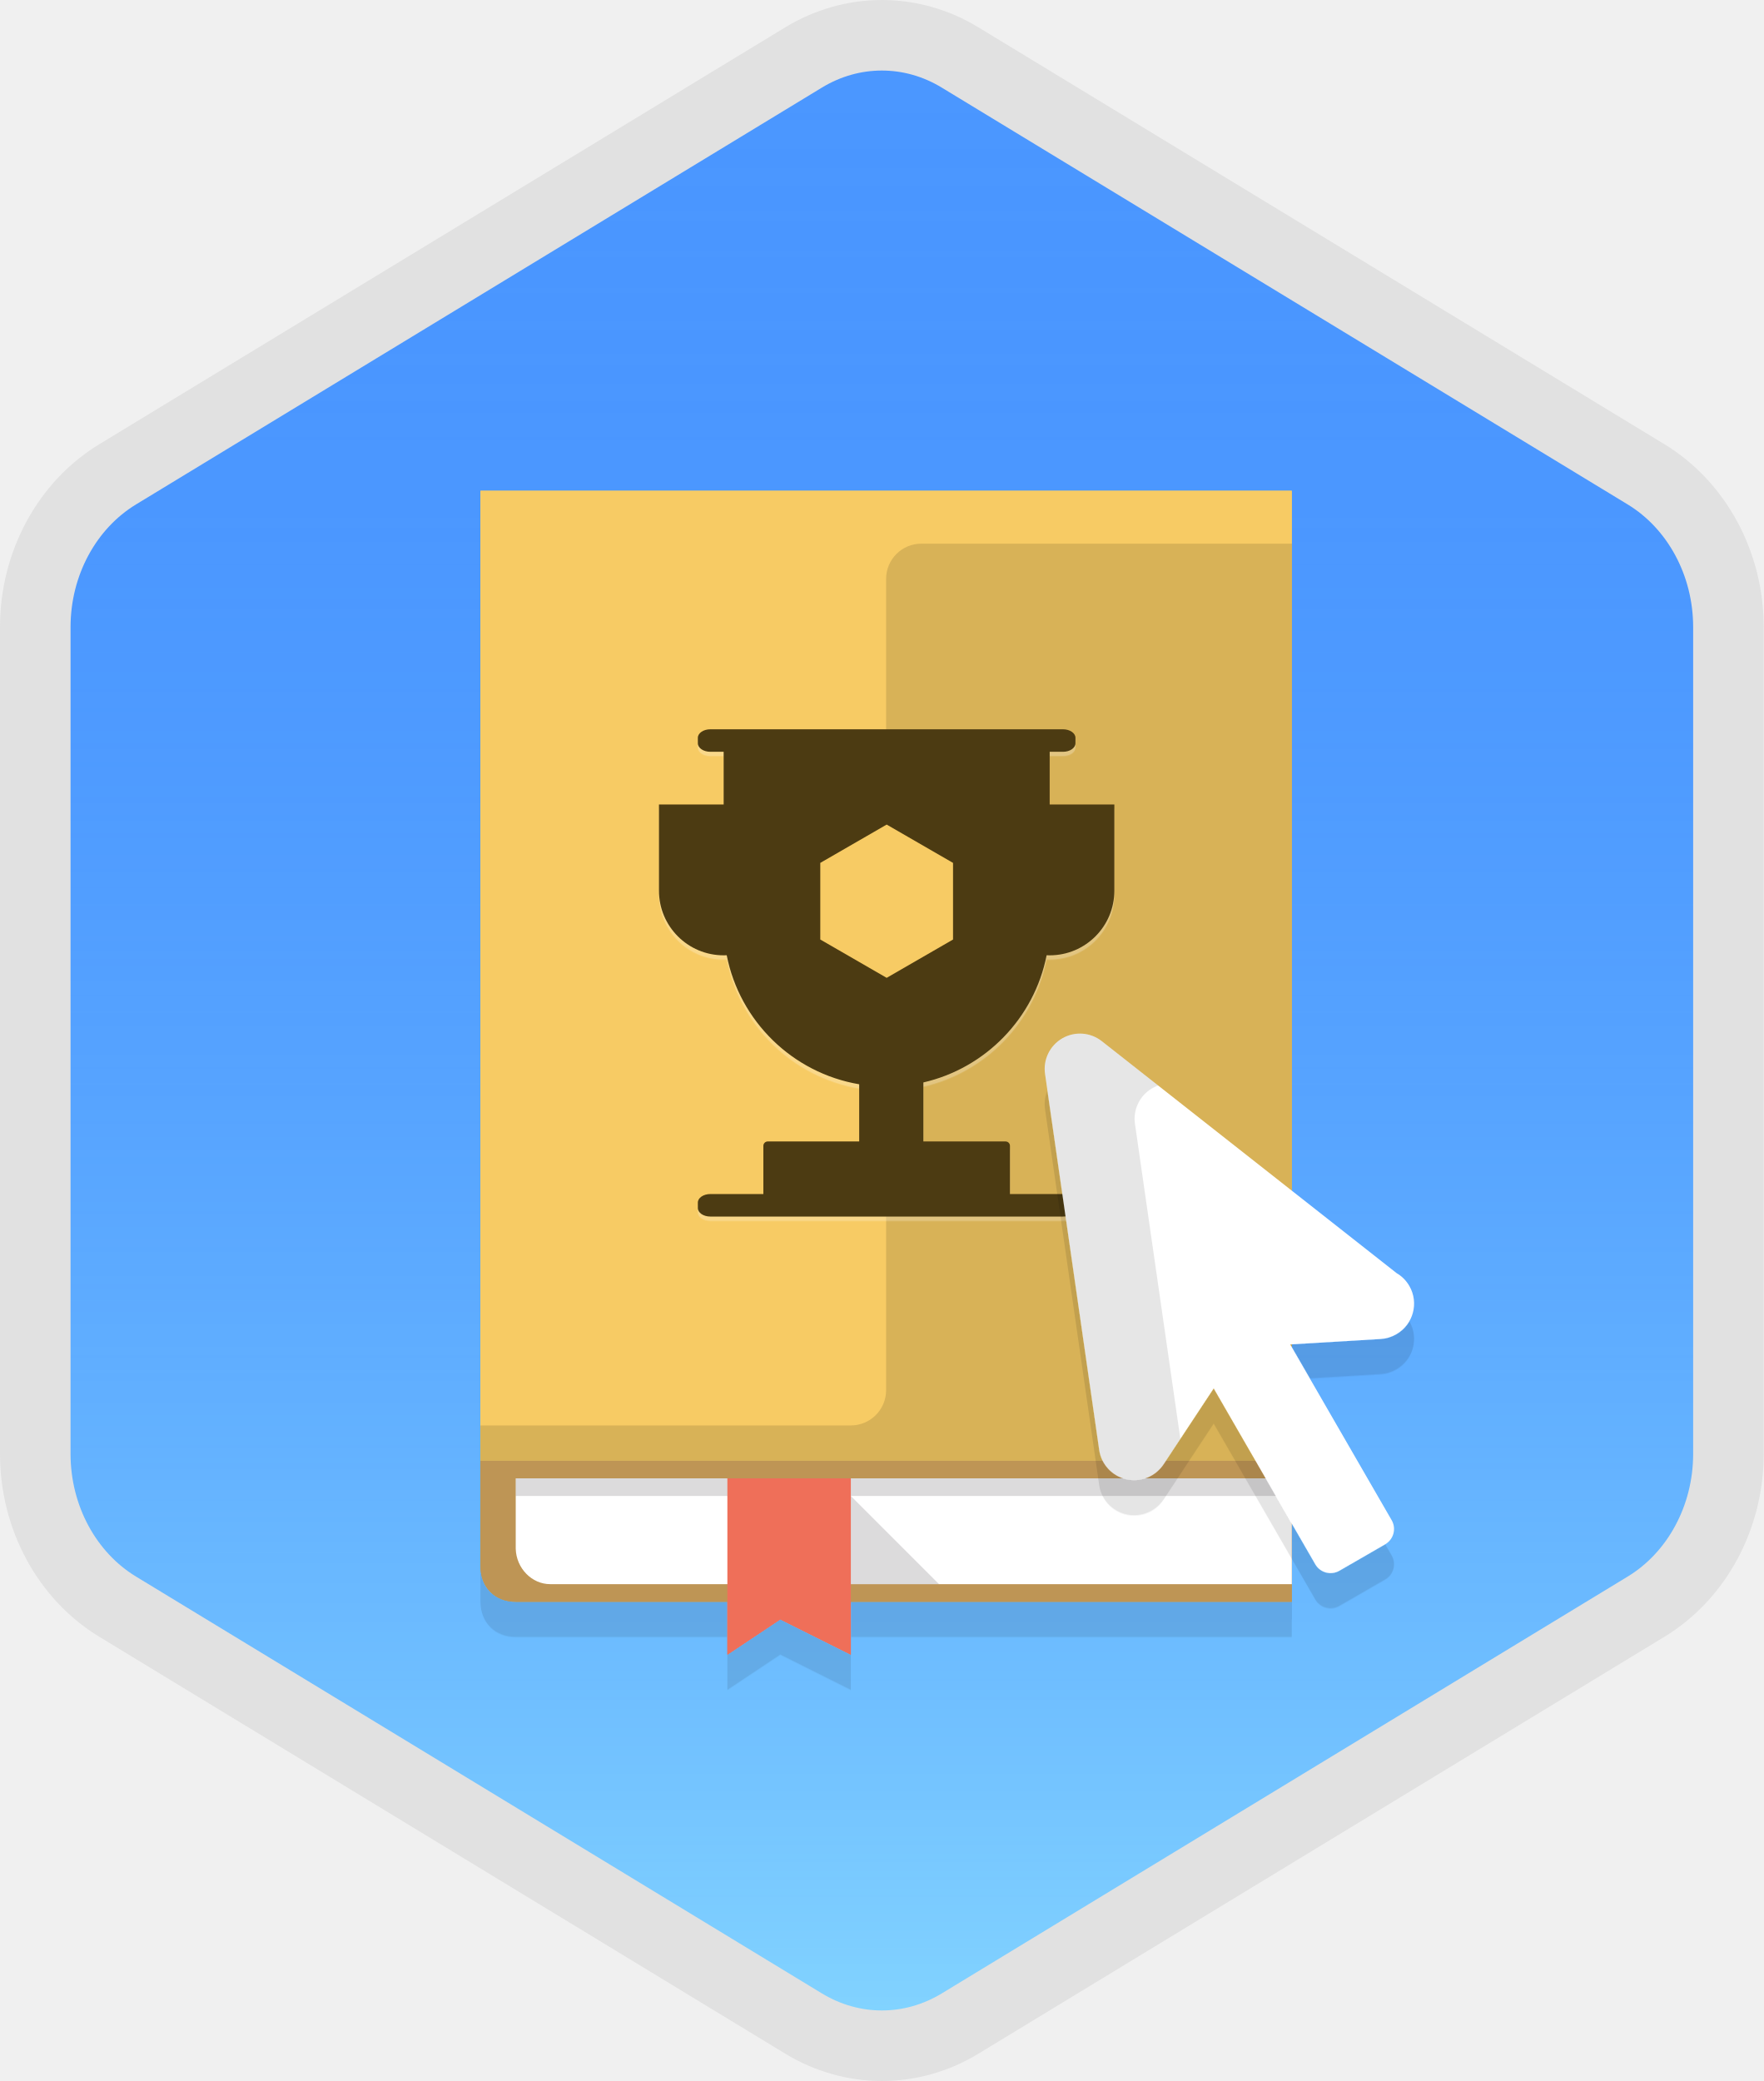
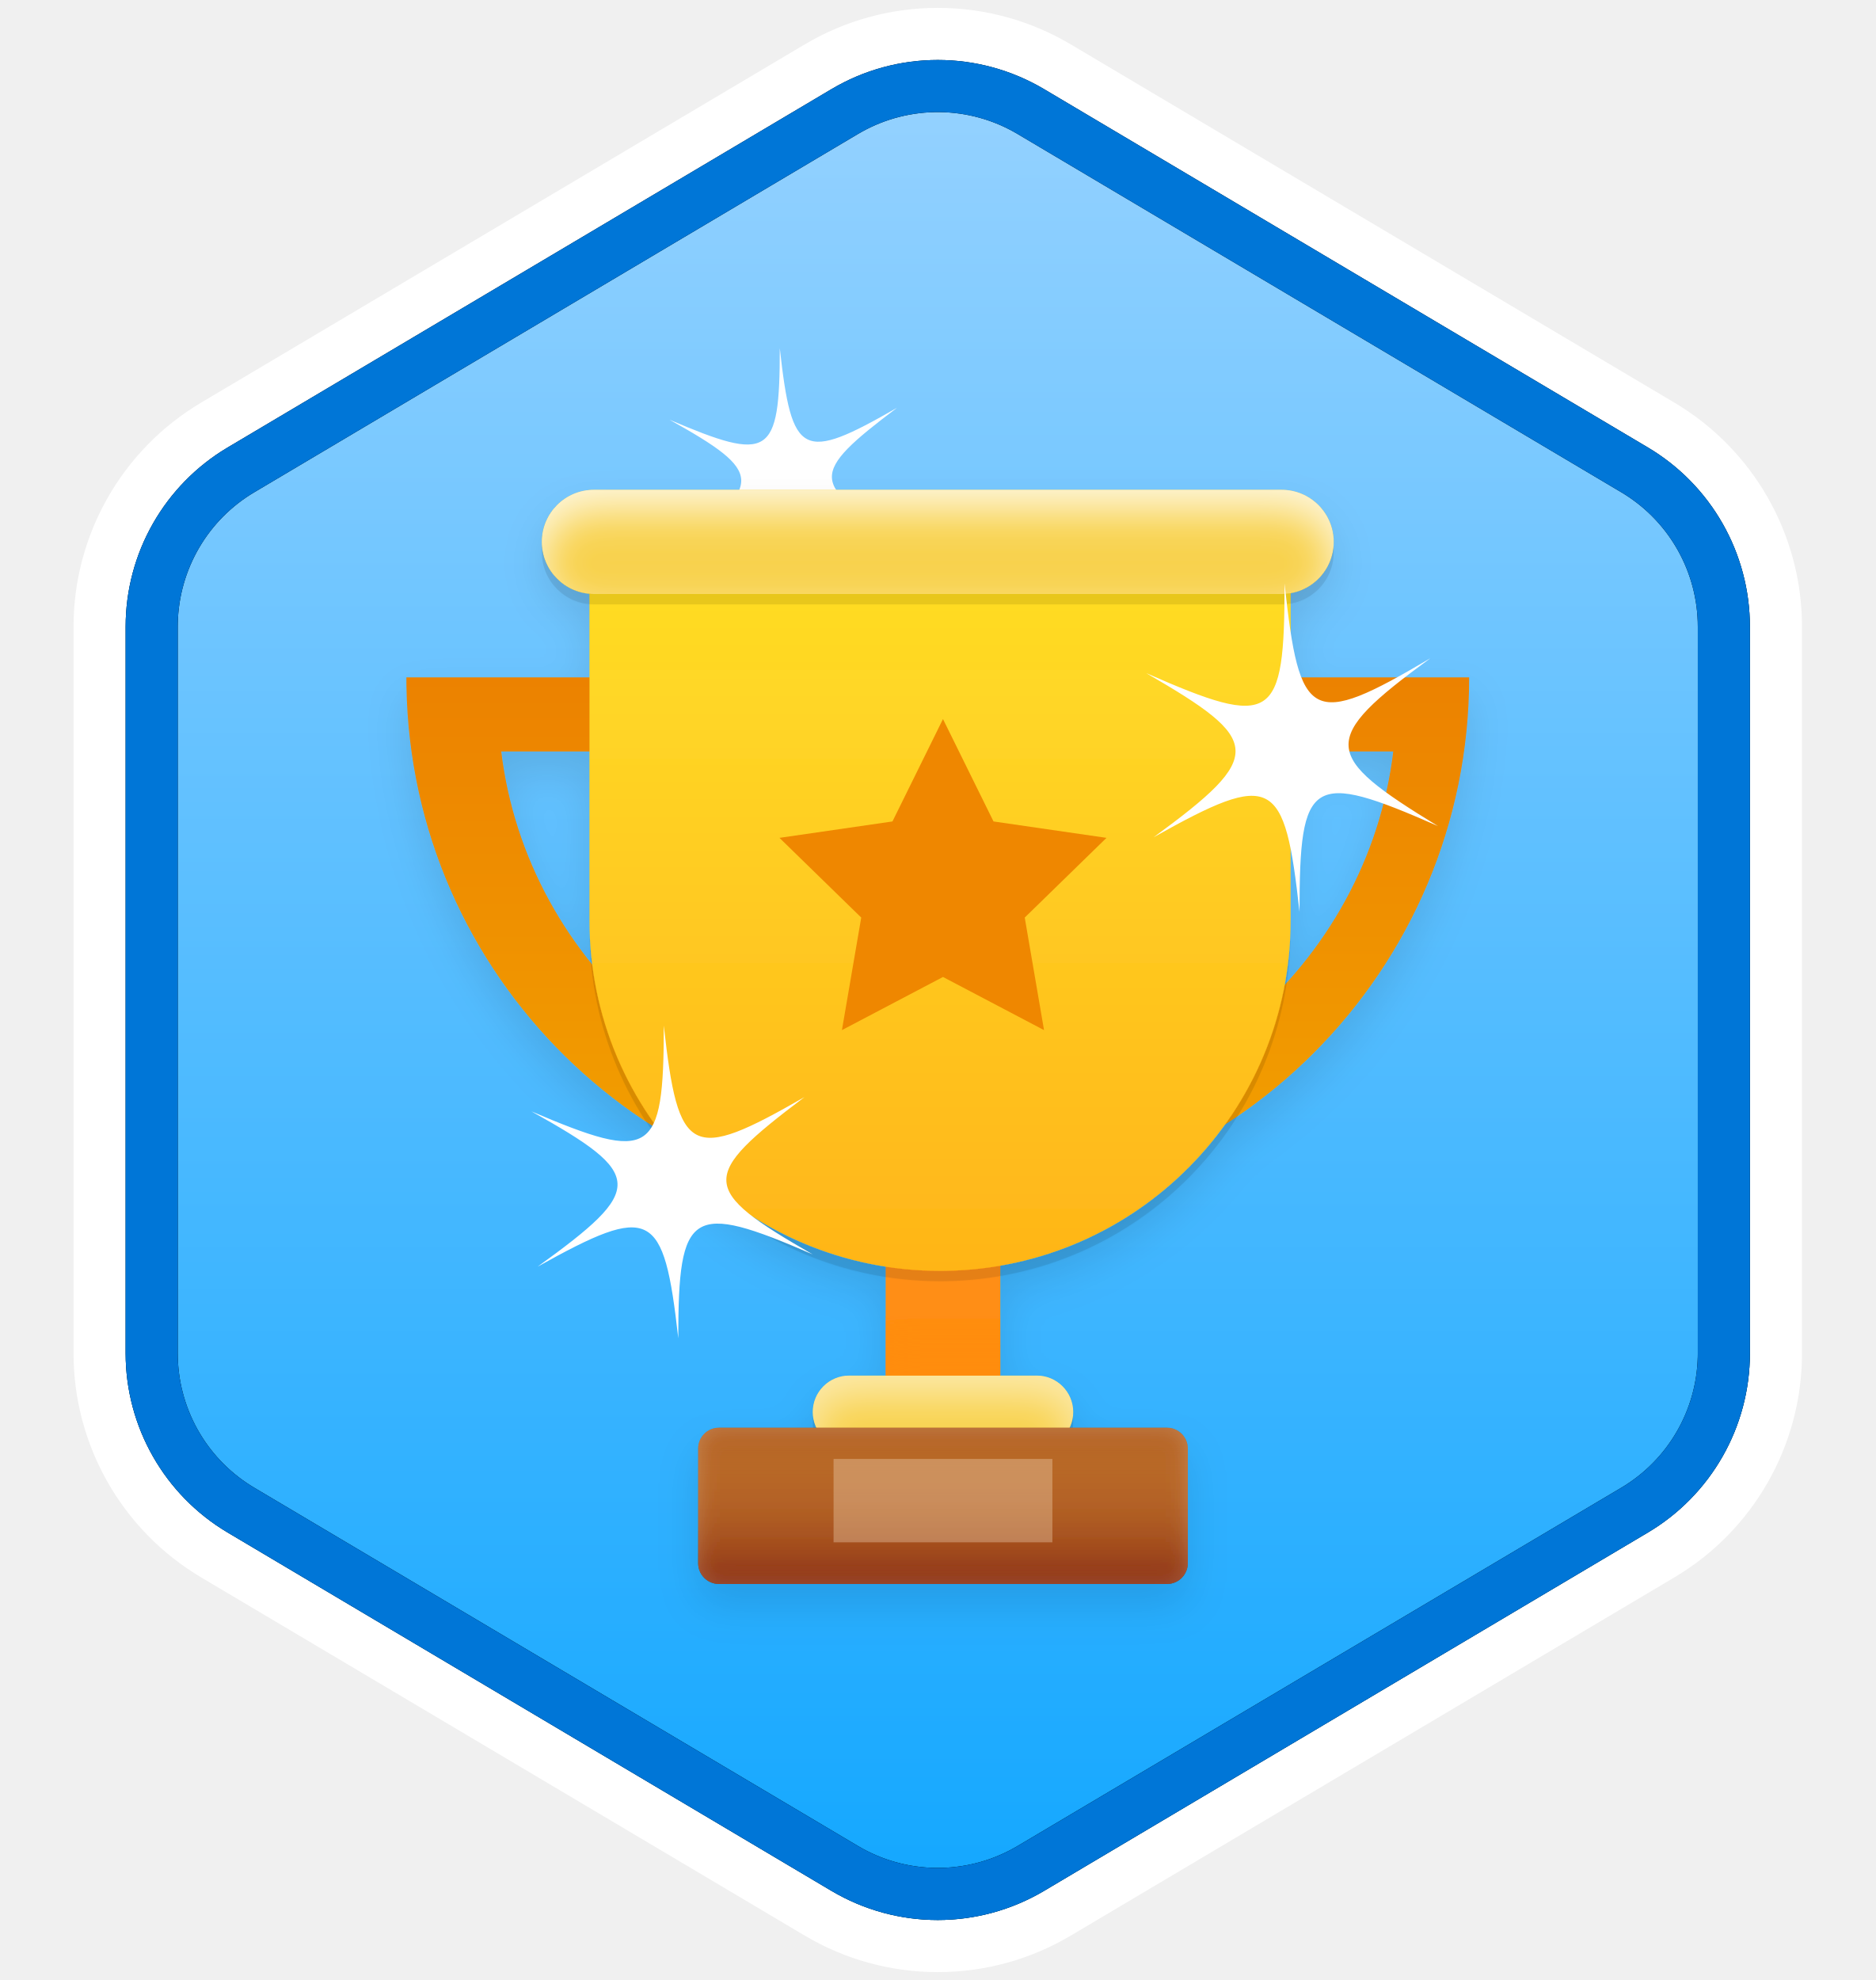
- <svg xmlns="http://www.w3.org/2000/svg" xmlns:xlink="http://www.w3.org/1999/xlink" width="100px" height="118px" viewBox="0 0 100 118" version="1.1">
+ <svg xmlns="http://www.w3.org/2000/svg" xmlns:xlink="http://www.w3.org/1999/xlink" width="180px" height="190px" viewBox="0 0 180 190" version="1.1">
  <defs>
-     <linearGradient x1="50%" y1="100%" x2="50%" y2="3.061617e-15%" id="linearGradient-1">
-       <stop stop-color="#FFFFFF" stop-opacity="0.738" offset="0%" />
-       <stop stop-color="#000000" stop-opacity="0.151" offset="100%" />
+     <path d="M100.206,6.556 L158.148,40.938 C164.22,44.541 167.942,51.078 167.942,58.138 L167.942,127.862 C167.942,134.922 164.22,141.459 158.148,145.062 L100.206,179.444 C93.914,183.177 86.086,183.177 79.794,179.444 L21.852,145.062 C15.78,141.459 12.058,134.922 12.058,127.862 L12.058,58.138 C12.058,51.078 15.78,44.541 21.852,40.938 L79.794,6.556 C86.086,2.823 93.914,2.823 100.206,6.556 Z" id="path-1" />
+     <linearGradient x1="50%" y1="0%" x2="50%" y2="100%" id="linearGradient-3">
+       <stop stop-color="#99D3FF" offset="0%" />
+       <stop stop-color="#0FA6FF" offset="100%" />
    </linearGradient>
-     <path d="M42.742,1.497 C44.374,0.499 46.187,0 48,0 C49.813,0 51.627,0.499 53.256,1.497 L90.591,24.332 C93.933,26.377 96,30.203 96,34.353 L96,79.647 C96,83.795 93.933,87.624 90.591,89.668 L53.256,112.505 C51.627,113.501 49.813,114 48,114 C46.187,114 44.374,113.501 42.742,112.505 L5.409,89.668 C2.066,87.624 0,83.795 0,79.647 L0,34.353 C0,30.203 2.066,26.377 5.409,24.332 L42.742,1.497 Z" id="path-2" />
-     <filter x="-8.3%" y="-5.9%" width="116.7%" height="111.8%" filterUnits="objectBoundingBox" id="filter-3">
+     <path d="M88.206,3.056 L146.148,37.438 C152.22,41.041 155.942,47.578 155.942,54.638 L155.942,124.362 C155.942,131.422 152.22,137.959 146.148,141.562 L88.206,175.944 C81.914,179.677 74.086,179.677 67.794,175.944 L9.852,141.562 C3.78,137.959 0.058,131.422 0.058,124.362 L0.058,54.638 C0.058,47.578 3.78,41.041 9.852,37.438 L67.794,3.056 C74.086,-0.677 81.914,-0.677 88.206,3.056 Z M85.655,7.356 C81.043,4.62 75.331,4.557 70.669,7.17 L70.345,7.356 L12.403,41.738 C7.951,44.38 5.183,49.126 5.062,54.286 L5.058,54.638 L5.058,124.362 C5.058,129.539 7.727,134.341 12.102,137.078 L12.403,137.262 L70.345,171.644 C74.957,174.38 80.669,174.443 85.331,171.83 L85.655,171.644 L143.597,137.262 C148.049,134.62 150.817,129.874 150.938,124.714 L150.942,124.362 L150.942,54.638 C150.942,49.461 148.273,44.659 143.898,41.922 L143.597,41.738 L85.655,7.356 Z" id="path-4" />
+     <filter x="-11.7%" y="-11.4%" width="123.3%" height="122.9%" filterUnits="objectBoundingBox" id="filter-6">
      <feOffset dx="0" dy="2" in="SourceAlpha" result="shadowOffsetOuter1" />
-       <feColorMatrix values="0 0 0 0 0   0 0 0 0 0   0 0 0 0 0  0 0 0 0.096 0" type="matrix" in="shadowOffsetOuter1" result="shadowMatrixOuter1" />
+       <feGaussianBlur stdDeviation="2" in="shadowOffsetOuter1" result="shadowBlurOuter1" />
+       <feColorMatrix values="0 0 0 0 0   0 0 0 0 0   0 0 0 0 0  0 0 0 0.1 0" type="matrix" in="shadowBlurOuter1" result="shadowMatrixOuter1" />
      <feMerge>
        <feMergeNode in="shadowMatrixOuter1" />
        <feMergeNode in="SourceGraphic" />
      </feMerge>
    </filter>
-     <path d="M3.789,1.332 L3.034,1.332 C2.643,1.332 2.326,1.116 2.326,0.849 L2.326,0.816 L2.326,0.539 C2.326,0.272 2.643,0.056 3.034,0.056 L22.511,0.056 L23.03,0.056 C23.42,0.056 23.736,0.272 23.736,0.539 L23.736,0.849 C23.736,1.116 23.42,1.332 23.03,1.332 L22.275,1.332 L22.275,4.319 L25.941,4.319 L25.941,9.208 C25.941,11.232 24.3,12.873 22.275,12.873 C22.217,12.873 22.158,12.872 22.101,12.869 C21.398,16.438 18.641,19.269 15.113,20.081 L15.113,23.428 L19.776,23.428 C19.911,23.428 20.022,23.538 20.022,23.675 L20.022,26.409 L22.511,26.409 L23.03,26.409 C23.42,26.409 23.736,26.626 23.736,26.893 L23.736,27.202 C23.736,27.47 23.42,27.686 23.03,27.686 L3.034,27.686 C2.643,27.686 2.326,27.47 2.326,27.202 L2.326,27.17 L2.326,26.893 C2.326,26.626 2.643,26.409 3.034,26.409 L6.041,26.409 L6.041,23.675 C6.041,23.538 6.152,23.428 6.288,23.428 L11.474,23.428 L11.474,20.185 C7.696,19.544 4.7,16.613 3.963,12.869 C3.905,12.872 3.847,12.873 3.789,12.873 C1.764,12.873 0.122,11.232 0.122,9.208 L0.122,4.319 L3.789,4.319 L3.789,1.332 Z" id="path-4" />
-     <filter x="-0.5%" y="-0.5%" width="101.0%" height="101.8%" filterUnits="objectBoundingBox" id="filter-5">
-       <feOffset dx="0" dy="0.25" in="SourceAlpha" result="shadowOffsetOuter1" />
-       <feColorMatrix values="0 0 0 0 1   0 0 0 0 1   0 0 0 0 1  0 0 0 0.249 0" type="matrix" in="shadowOffsetOuter1" />
+     <linearGradient x1="50%" y1="0%" x2="50%" y2="88.35%" id="linearGradient-7">
+       <stop stop-color="#EC8200" offset="0%" />
+       <stop stop-color="#F29E00" offset="100%" />
+     </linearGradient>
+     <rect id="path-8" x="0" y="0" width="11" height="25" />
+     <filter x="-44.9%" y="-116.6%" width="189.8%" height="333.1%" filterUnits="objectBoundingBox" id="filter-10">
+       <feGaussianBlur stdDeviation="4" in="SourceGraphic" />
    </filter>
-     <filter x="-13.3%" y="-11.1%" width="126.7%" height="122.2%" filterUnits="objectBoundingBox" id="filter-6">
-       <feOffset dx="0" dy="2" in="SourceAlpha" result="shadowOffsetOuter1" />
-       <feColorMatrix values="0 0 0 0 0   0 0 0 0 0   0 0 0 0 0  0 0 0 0.103 0" type="matrix" in="shadowOffsetOuter1" result="shadowMatrixOuter1" />
+     <filter x="-3.7%" y="-3.4%" width="107.4%" height="106.8%" filterUnits="objectBoundingBox" id="filter-11">
+       <feOffset dx="0" dy="1" in="SourceAlpha" result="shadowOffsetOuter1" />
+       <feColorMatrix values="0 0 0 0 0   0 0 0 0 0   0 0 0 0 0  0 0 0 0.1 0" type="matrix" in="shadowOffsetOuter1" result="shadowMatrixOuter1" />
      <feMerge>
        <feMergeNode in="shadowMatrixOuter1" />
        <feMergeNode in="SourceGraphic" />
      </feMerge>
    </filter>
-     <path d="M24.748,24.446 L16.847,4.693 C16.544,3.934 15.807,3.436 14.99,3.436 C14.173,3.436 13.436,3.934 13.133,4.693 L5.133,24.693 C4.825,25.464 5.025,26.345 5.635,26.908 C6.248,27.471 7.141,27.595 7.884,27.225 L14.99,23.672 L22.095,27.225 C22.38,27.367 22.685,27.436 22.99,27.436 C22.997,27.435 23.004,27.435 23.009,27.436 C24.115,27.436 25.009,26.54 25.009,25.436 C25.009,25.076 24.915,24.738 24.748,24.446" id="path-7" />
-     <filter x="-12.5%" y="-10.4%" width="125.0%" height="120.8%" filterUnits="objectBoundingBox" id="filter-8">
-       <feOffset dx="3" dy="5" in="SourceAlpha" result="shadowOffsetInner1" />
+     <linearGradient x1="50%" y1="2.046%" x2="50%" y2="100%" id="linearGradient-12">
+       <stop stop-color="#FFE02A" offset="0%" />
+       <stop stop-color="#FFB518" offset="100%" />
+     </linearGradient>
+     <path d="M67.865,1.182 L67.865,39.308 C67.865,57.702 53.105,72.649 34.776,72.946 L34.219,72.95 C15.637,72.95 0.573,57.89 0.573,39.308 L0.573,1.182 L0.577,0.658 L67.861,0.658 C67.863,0.832 67.865,1.007 67.865,1.182 Z" id="path-13" />
+     <filter x="-28.6%" y="-116.2%" width="157.1%" height="332.5%" filterUnits="objectBoundingBox" id="filter-15">
+       <feGaussianBlur stdDeviation="8" in="SourceGraphic" />
+     </filter>
+     <path d="M13.871,5 C13.871,2.239 16.104,0 18.872,0 L84.87,0 C87.632,0 89.871,2.244 89.871,5 L89.871,5 C89.871,7.761 87.638,10 84.87,10 L18.872,10 C16.11,10 13.871,7.756 13.871,5 L13.871,5 Z" id="path-16" />
+     <filter x="-0.7%" y="-5.0%" width="101.3%" height="120.0%" filterUnits="objectBoundingBox" id="filter-17">
+       <feOffset dx="0" dy="1" in="SourceAlpha" result="shadowOffsetOuter1" />
+       <feColorMatrix values="0 0 0 0 0   0 0 0 0 0   0 0 0 0 0  0 0 0 0.09 0" type="matrix" in="shadowOffsetOuter1" />
+     </filter>
+     <filter x="-3.9%" y="-30.0%" width="107.9%" height="170.0%" filterUnits="objectBoundingBox" id="filter-18">
+       <feGaussianBlur stdDeviation="2" in="SourceAlpha" result="shadowBlurInner1" />
+       <feOffset dx="0" dy="2" in="shadowBlurInner1" result="shadowOffsetInner1" />
      <feComposite in="shadowOffsetInner1" in2="SourceAlpha" operator="arithmetic" k2="-1" k3="1" result="shadowInnerInner1" />
-       <feColorMatrix values="0 0 0 0 0   0 0 0 0 0   0 0 0 0 0  0 0 0 0.098 0" type="matrix" in="shadowInnerInner1" />
+       <feColorMatrix values="0 0 0 0 1   0 0 0 0 1   0 0 0 0 1  0 0 0 0.792 0" type="matrix" in="shadowInnerInner1" />
+     </filter>
+     <path d="M39.871,88.5 C39.871,86.567 41.435,85 43.373,85 L61.369,85 C63.303,85 64.871,86.571 64.871,88.5 L64.871,88.5 C64.871,90.433 63.307,92 61.369,92 L43.373,92 C41.439,92 39.871,90.429 39.871,88.5 L39.871,88.5 Z" id="path-19" />
+     <filter x="-2.0%" y="-7.1%" width="104.0%" height="128.6%" filterUnits="objectBoundingBox" id="filter-20">
+       <feOffset dx="0" dy="1" in="SourceAlpha" result="shadowOffsetOuter1" />
+       <feColorMatrix values="0 0 0 0 0   0 0 0 0 0   0 0 0 0 0  0 0 0 0.09 0" type="matrix" in="shadowOffsetOuter1" />
+     </filter>
+     <filter x="-12.0%" y="-42.9%" width="124.0%" height="200.0%" filterUnits="objectBoundingBox" id="filter-21">
+       <feGaussianBlur stdDeviation="2" in="SourceAlpha" result="shadowBlurInner1" />
+       <feOffset dx="0" dy="2" in="shadowBlurInner1" result="shadowOffsetInner1" />
+       <feComposite in="shadowOffsetInner1" in2="SourceAlpha" operator="arithmetic" k2="-1" k3="1" result="shadowInnerInner1" />
+       <feColorMatrix values="0 0 0 0 1   0 0 0 0 1   0 0 0 0 1  0 0 0 0.521 0" type="matrix" in="shadowInnerInner1" />
+     </filter>
+     <linearGradient x1="50%" y1="0%" x2="50%" y2="100%" id="linearGradient-22">
+       <stop stop-color="#FFFFFF" stop-opacity="0.028" offset="0%" />
+       <stop stop-color="#000000" stop-opacity="0.5" offset="100%" />
+     </linearGradient>
+     <rect id="path-23" x="28.871" y="90" width="47" height="15" rx="2" />
+     <filter x="-2.1%" y="-6.7%" width="104.3%" height="113.3%" filterUnits="objectBoundingBox" id="filter-24">
+       <feGaussianBlur stdDeviation="1" in="SourceAlpha" result="shadowBlurInner1" />
+       <feOffset dx="0" dy="0" in="shadowBlurInner1" result="shadowOffsetInner1" />
+       <feComposite in="shadowOffsetInner1" in2="SourceAlpha" operator="arithmetic" k2="-1" k3="1" result="shadowInnerInner1" />
+       <feColorMatrix values="0 0 0 0 1   0 0 0 0 1   0 0 0 0 1  0 0 0 0.197 0" type="matrix" in="shadowInnerInner1" />
    </filter>
  </defs>
  <g id="Badges" stroke="none" stroke-width="1" fill="none" fill-rule="evenodd">
-     <g id="Special-Badges" transform="translate(-50, -1043)">
-       <g id="Special-Badges/generic-trophey" transform="translate(50, 1043)">
-         <g id="Group-5" transform="translate(2, 2)">
-           <g id="Trophy-1">
-             <use fill="#55A2FF" xlink:href="#path-2" />
-             <use fill-opacity="0.75" fill="url(#linearGradient-1)" style="mix-blend-mode: overlay;" xlink:href="#path-2" />
-           </g>
-           <g id="Book-1" filter="url(#filter-3)" transform="translate(24.24111, 24.82743)">
-             <g id="Book" transform="translate(0.167481, 0.387536)">
-               <path d="M0.833,55.612 L0.833,61.612 C0.84,62.807 1.671,63.615 2.833,63.612 L46.833,63.612 L46.833,55.612 L0.833,55.612 Z" id="Shape" fill="#BE9555" fill-rule="nonzero" />
-               <path d="M2.833,56.612 L2.833,60.612 C2.867,61.718 3.753,62.615 4.788,62.612 L46.833,62.612 L46.833,56.612 L2.833,56.612 Z" id="Shape" fill="#FFFFFF" fill-rule="nonzero" />
-               <polygon id="Shape" fill="#4F4D52" fill-rule="nonzero" opacity="0.2" points="2.833 56.612 2.833 57.612 46.833 57.612 46.833 56.612" />
-               <polygon id="Shape" fill="#4F4D52" fill-rule="nonzero" opacity="0.2" points="20.833 56.612 26.833 62.612 20.833 62.612" />
-               <polygon id="Shape" fill="#EF6F59" fill-rule="nonzero" points="21.833 66.612 17.833 64.612 14.833 66.612 14.833 56.612 21.833 56.612" />
-               <polygon id="Shape" fill="#F7CB64" fill-rule="nonzero" points="46.833 55.612 0.833 55.612 0.833 0.612 46.833 0.612" />
-               <path d="M23.833,51.612 C23.833,52.716 22.938,53.612 21.833,53.612 L0.833,53.612 L0.833,55.612 L46.833,55.612 L46.833,3.612 L25.833,3.612 C24.727,3.612 23.833,4.507 23.833,5.612 L23.833,51.612 Z" id="Fill-361" fill-opacity="0.127" fill="#000000" />
+     <g id="Generic-Trophy-and-Badge" transform="translate(-120, -35)">
+       <g id="Generic-Trophy-and-Badge/generic-trophy" transform="translate(158, 68)">
+         <g id="Trophy-Plates/Hex" transform="translate(2, 12)">
+           <g id="BG" transform="translate(-40, -43)">
+             <mask id="mask-2" fill="white">
+               <use xlink:href="#path-1" />
+             </mask>
+             <path stroke="#FFFFFF" stroke-width="5" d="M101.482,4.406 C97.943,2.306 93.971,1.256 90,1.256 C86.029,1.256 82.057,2.306 78.518,4.406 L20.576,38.788 C13.745,42.842 9.558,50.196 9.558,58.138 L9.558,127.862 C9.558,135.804 13.745,143.158 20.576,147.212 L78.518,181.594 C82.057,183.694 86.029,184.744 90,184.744 C93.971,184.744 97.943,183.694 101.482,181.594 L159.424,147.212 C166.255,143.158 170.442,135.804 170.442,127.862 L170.442,58.138 C170.442,50.196 166.255,42.842 159.424,38.788 L101.482,4.406 Z" />
+             <g id="Colors/Microsoft-365/BG-Gradient-1" mask="url(#mask-2)" fill="url(#linearGradient-3)">
+               <g transform="translate(0, 0.5)" id="Rectangle">
+                 <rect x="0" y="0" width="180" height="185" />
+               </g>
            </g>
          </g>
-           <g id="Book" transform="translate(24.40859, 25.21497)">
-             <path d="M0.833,55.612 L0.833,61.612 C0.84,62.807 1.671,63.615 2.833,63.612 L46.833,63.612 L46.833,55.612 L0.833,55.612 Z" id="Shape" fill="#BE9555" fill-rule="nonzero" />
-             <path d="M2.833,56.612 L2.833,60.612 C2.867,61.718 3.753,62.615 4.788,62.612 L46.833,62.612 L46.833,56.612 L2.833,56.612 Z" id="Shape" fill="#FFFFFF" fill-rule="nonzero" />
-             <polygon id="Shape" fill="#4F4D52" fill-rule="nonzero" opacity="0.2" points="2.833 56.612 2.833 57.612 46.833 57.612 46.833 56.612" />
-             <polygon id="Shape" fill="#4F4D52" fill-rule="nonzero" opacity="0.2" points="20.833 56.612 26.833 62.612 20.833 62.612" />
-             <polygon id="Shape" fill="#EF6F59" fill-rule="nonzero" points="21.833 66.612 17.833 64.612 14.833 66.612 14.833 56.612 21.833 56.612" />
-             <polygon id="Shape" fill="#F7CB64" fill-rule="nonzero" points="46.833 55.612 0.833 55.612 0.833 0.612 46.833 0.612" />
-             <path d="M23.833,51.612 C23.833,52.716 22.938,53.612 21.833,53.612 L0.833,53.612 L0.833,55.612 L46.833,55.612 L46.833,3.612 L25.833,3.612 C24.727,3.612 23.833,4.507 23.833,5.612 L23.833,51.612 Z" id="Fill-361" fill-opacity="0.127" fill="#000000" />
-           </g>
-           <g id="Trophey" transform="translate(35.24111, 39.29712)">
-             <g id="Combined-Shape">
-               <use fill="black" fill-opacity="1" filter="url(#filter-5)" xlink:href="#path-4" />
-               <use fill="#4C3B12" fill-rule="evenodd" xlink:href="#path-4" />
-             </g>
-             <polygon id="Fill-325" fill="#F7CB64" points="13.032 5.459 9.268 7.632 9.268 11.977 13.032 14.15 16.795 11.977 16.795 7.632" />
-           </g>
-           <g id="Group-8" filter="url(#filter-6)" transform="translate(49.24111, 51.82743)">
-             <rect id="Rectangle" fill="#FFFFFF" transform="translate(20, 24.09644) rotate(-30) translate(-20, -24.09644) " x="17.5" y="12.096" width="5" height="24" rx="1" />
-             <g id="Fill-188" transform="translate(15, 15.43619) rotate(-30) translate(-15, -15.43619) ">
-               <use fill="#FFFFFF" fill-rule="evenodd" xlink:href="#path-7" />
-               <use fill="black" fill-opacity="1" filter="url(#filter-8)" xlink:href="#path-7" />
+           <g id="Border" transform="translate(-28, -39.5)">
+             <mask id="mask-5" fill="white">
+               <use xlink:href="#path-4" />
+             </mask>
+             <use fill="#000000" fill-rule="nonzero" xlink:href="#path-4" />
+             <g id="Colors/Microsoft-365/Border" mask="url(#mask-5)" fill="#0076D7">
+               <g transform="translate(-12, -3)" id="Microsoft-365/Border">
+                 <rect x="0" y="0" width="180" height="185" />
+               </g>
            </g>
          </g>
        </g>
-         <path d="M45.562,3.258 L6.673,26.894 C3.797,28.643 2,31.951 2,35.558 L2,82.442 C2,86.049 3.798,89.359 6.673,91.106 L45.561,114.742 C46.929,115.572 48.455,116 50,116 C51.546,116 53.072,115.572 54.436,114.743 L93.327,91.106 C96.202,89.358 98,86.048 98,82.442 L98,35.558 C98,31.952 96.203,28.644 93.327,26.894 L54.435,3.258 C53.072,2.428 51.546,2 50,2 C48.454,2 46.929,2.428 45.562,3.258 Z M45.562,3.258 C45.562,3.258 45.562,3.258 45.562,3.258 L45.562,3.258 L45.562,3.258 Z" id="Azure-Hex-Border" stroke="#E1E1E1" stroke-width="4" />
+         <path d="M37.996,25.412 C36.837,15.117 35.845,14.628 26.746,19.692 C35.348,13.483 35.348,12.339 26.25,7.274 C35.846,11.359 36.839,10.868 36.839,0.412 C37.997,10.87 38.989,11.359 48.088,6.131 C39.651,12.504 39.651,13.484 48.75,18.713 C38.989,14.464 37.997,15.119 37.997,25.411 L37.996,25.412 Z" id="Spark" fill="#FFFFFF" />
+         <path d="M67.996,65.412 C66.837,55.117 65.845,54.628 56.746,59.692 C65.348,53.483 65.348,52.339 56.25,47.274 C65.846,51.359 66.839,50.868 66.839,40.412 C67.997,50.87 68.989,51.359 78.088,46.131 C69.651,52.504 69.651,53.484 78.75,58.713 C68.989,54.464 67.997,55.119 67.997,65.411 L67.996,65.412 Z" id="Spark" fill="#FFFFFF" />
+         <g id="Group" transform="translate(0.129032, 14)">
+           <g id="Trophy" filter="url(#filter-6)">
+             <path d="M102.871,18 C102.871,46.167 80.037,69 51.871,69 C23.986,69 1.328,46.621 0.878,18.843 L0.871,18 L102.871,18 Z M95.585,25.108 L9.978,25.108 C12.456,45.616 30.675,61.538 52.782,61.538 C74.889,61.538 93.107,45.616 95.585,25.108 L95.585,25.108 Z" id="Combined-Shape" fill="url(#linearGradient-7)" />
+             <g id="Rectangle-46" transform="translate(46.87097, 70)">
+               <mask id="mask-9" fill="white">
+                 <use xlink:href="#path-8" />
+               </mask>
+               <use id="Mask" fill="#FF8E16" xlink:href="#path-8" />
+               <rect fill="#F07D42" style="mix-blend-mode: overlay;" filter="url(#filter-10)" mask="url(#mask-9)" x="-6.286" y="10.294" width="26.714" height="10.294" />
+             </g>
+             <g id="Rectangle-44" filter="url(#filter-11)" transform="translate(17.87097, 2)">
+               <mask id="mask-14" fill="white">
+                 <use xlink:href="#path-13" />
+               </mask>
+               <use id="Mask" fill="url(#linearGradient-12)" xlink:href="#path-13" />
+               <rect fill="#D2691B" style="mix-blend-mode: overlay;" opacity="0.3" filter="url(#filter-15)" mask="url(#mask-14)" x="-6.112" y="-7.374" width="84.045" height="20.646" />
+             </g>
+             <g id="Rectangle-43">
+               <use fill="black" fill-opacity="1" filter="url(#filter-17)" xlink:href="#path-16" />
+               <use fill="#F8D24E" fill-rule="evenodd" xlink:href="#path-16" />
+               <use fill="black" fill-opacity="1" filter="url(#filter-18)" xlink:href="#path-16" />
+             </g>
+             <g id="Rectangle-43">
+               <use fill="black" fill-opacity="1" filter="url(#filter-20)" xlink:href="#path-19" />
+               <use fill="#F8D24E" fill-rule="evenodd" xlink:href="#path-19" />
+               <use fill="black" fill-opacity="1" filter="url(#filter-21)" xlink:href="#path-19" />
+             </g>
+             <g id="Rectangle-41">
+               <use fill="#B26025" fill-rule="evenodd" xlink:href="#path-23" />
+               <use fill="url(#linearGradient-22)" fill-rule="evenodd" style="mix-blend-mode: overlay;" xlink:href="#path-23" />
+               <use fill="black" fill-opacity="1" filter="url(#filter-24)" xlink:href="#path-23" />
+             </g>
+             <rect id="Rectangle-45" fill="#FFF3D8" opacity="0.3" x="41.871" y="93" width="21" height="8" />
+           </g>
+           <polygon id="Star" fill="#EF8700" points="52.371 46.75 42.673 51.849 44.525 41.049 36.679 33.401 47.522 31.826 52.371 22 57.22 31.826 68.063 33.401 60.217 41.049 62.069 51.849" />
+           <path d="M26.966,81.412 C25.575,69.058 24.386,68.471 13.466,74.549 C23.789,67.098 23.789,65.725 12.871,59.647 C24.386,64.549 25.577,63.96 25.577,51.412 C26.968,63.961 28.158,64.549 39.077,58.275 C28.953,65.922 28.953,67.099 39.871,73.373 C28.157,68.275 26.967,69.06 26.967,81.411 L26.966,81.412 Z" id="Spark" fill="#FFFFFF" />
+         </g>
+         <path d="M86.719,54.5 C85.284,41.615 84.205,40.898 72.719,47.341 C83.49,39.467 83.129,38.033 72,31.59 C84.206,36.96 85.281,36.243 85.281,23 C86.716,36.243 87.795,36.96 99.281,30.159 C88.51,38.033 88.871,39.467 100,46.268 C87.794,40.898 86.719,41.616 86.719,54.5 Z" id="Spark" fill="#FFFFFF" />
      </g>
    </g>
  </g>
</svg>
